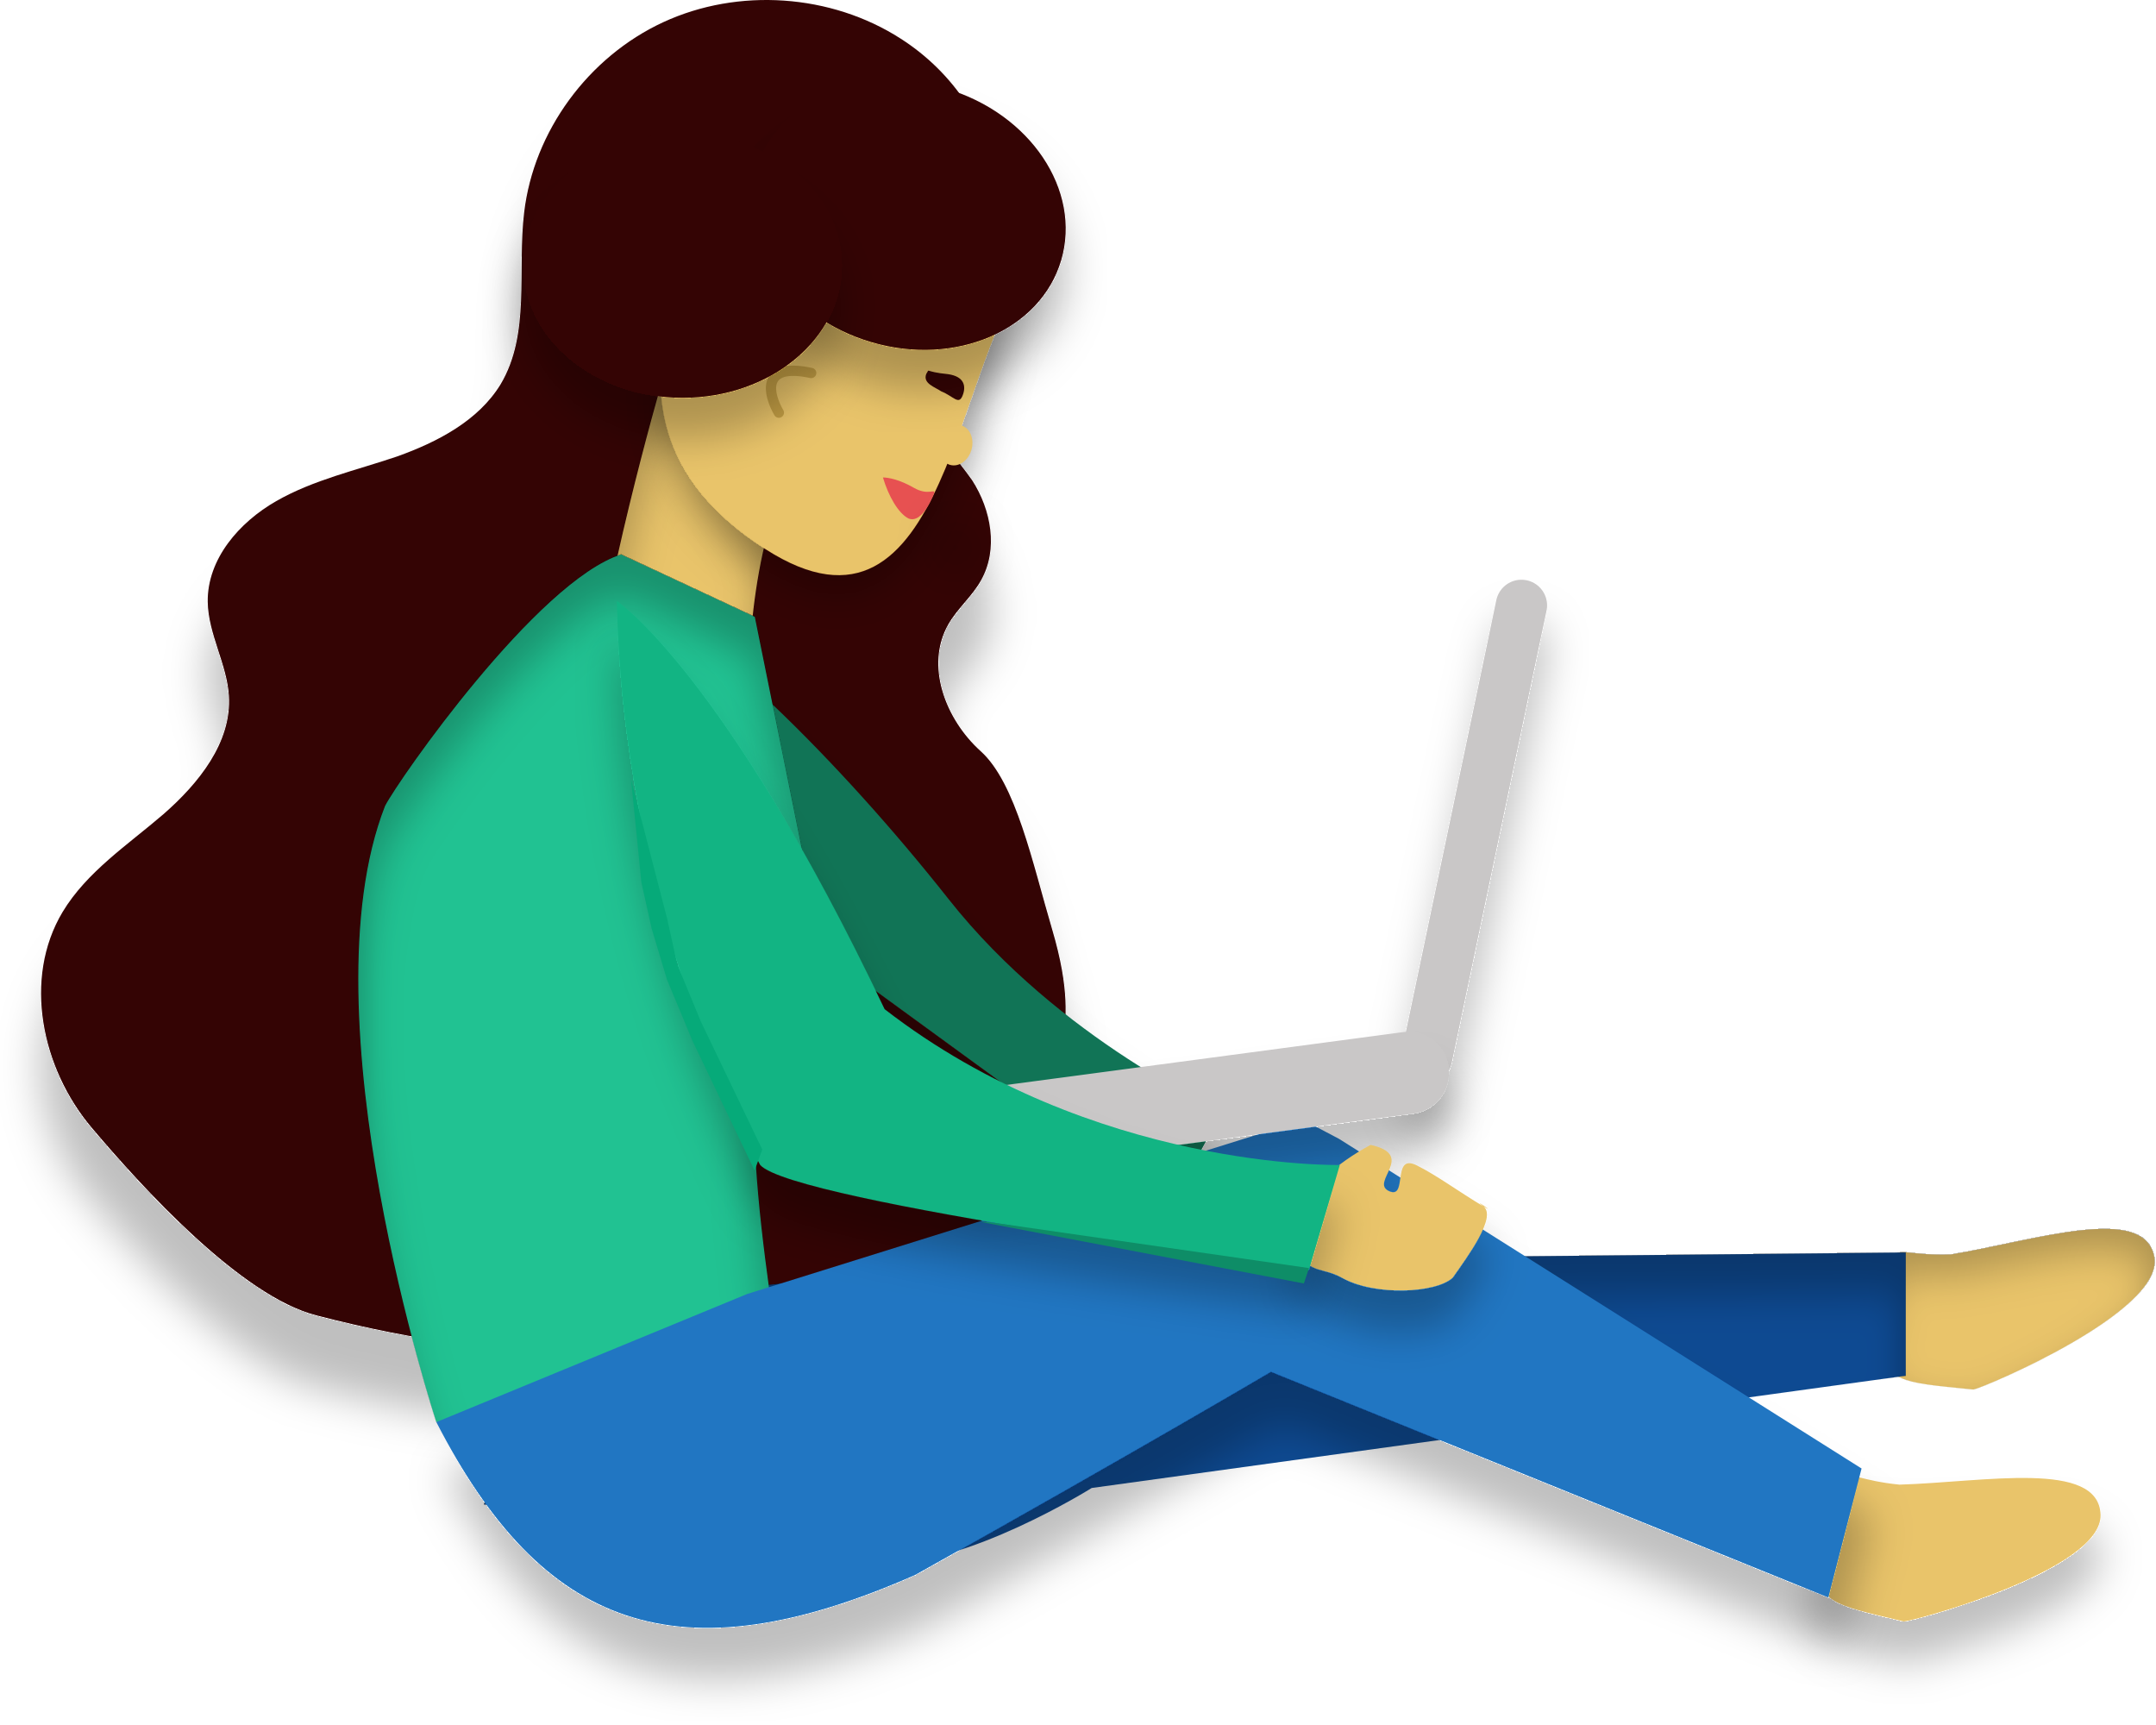
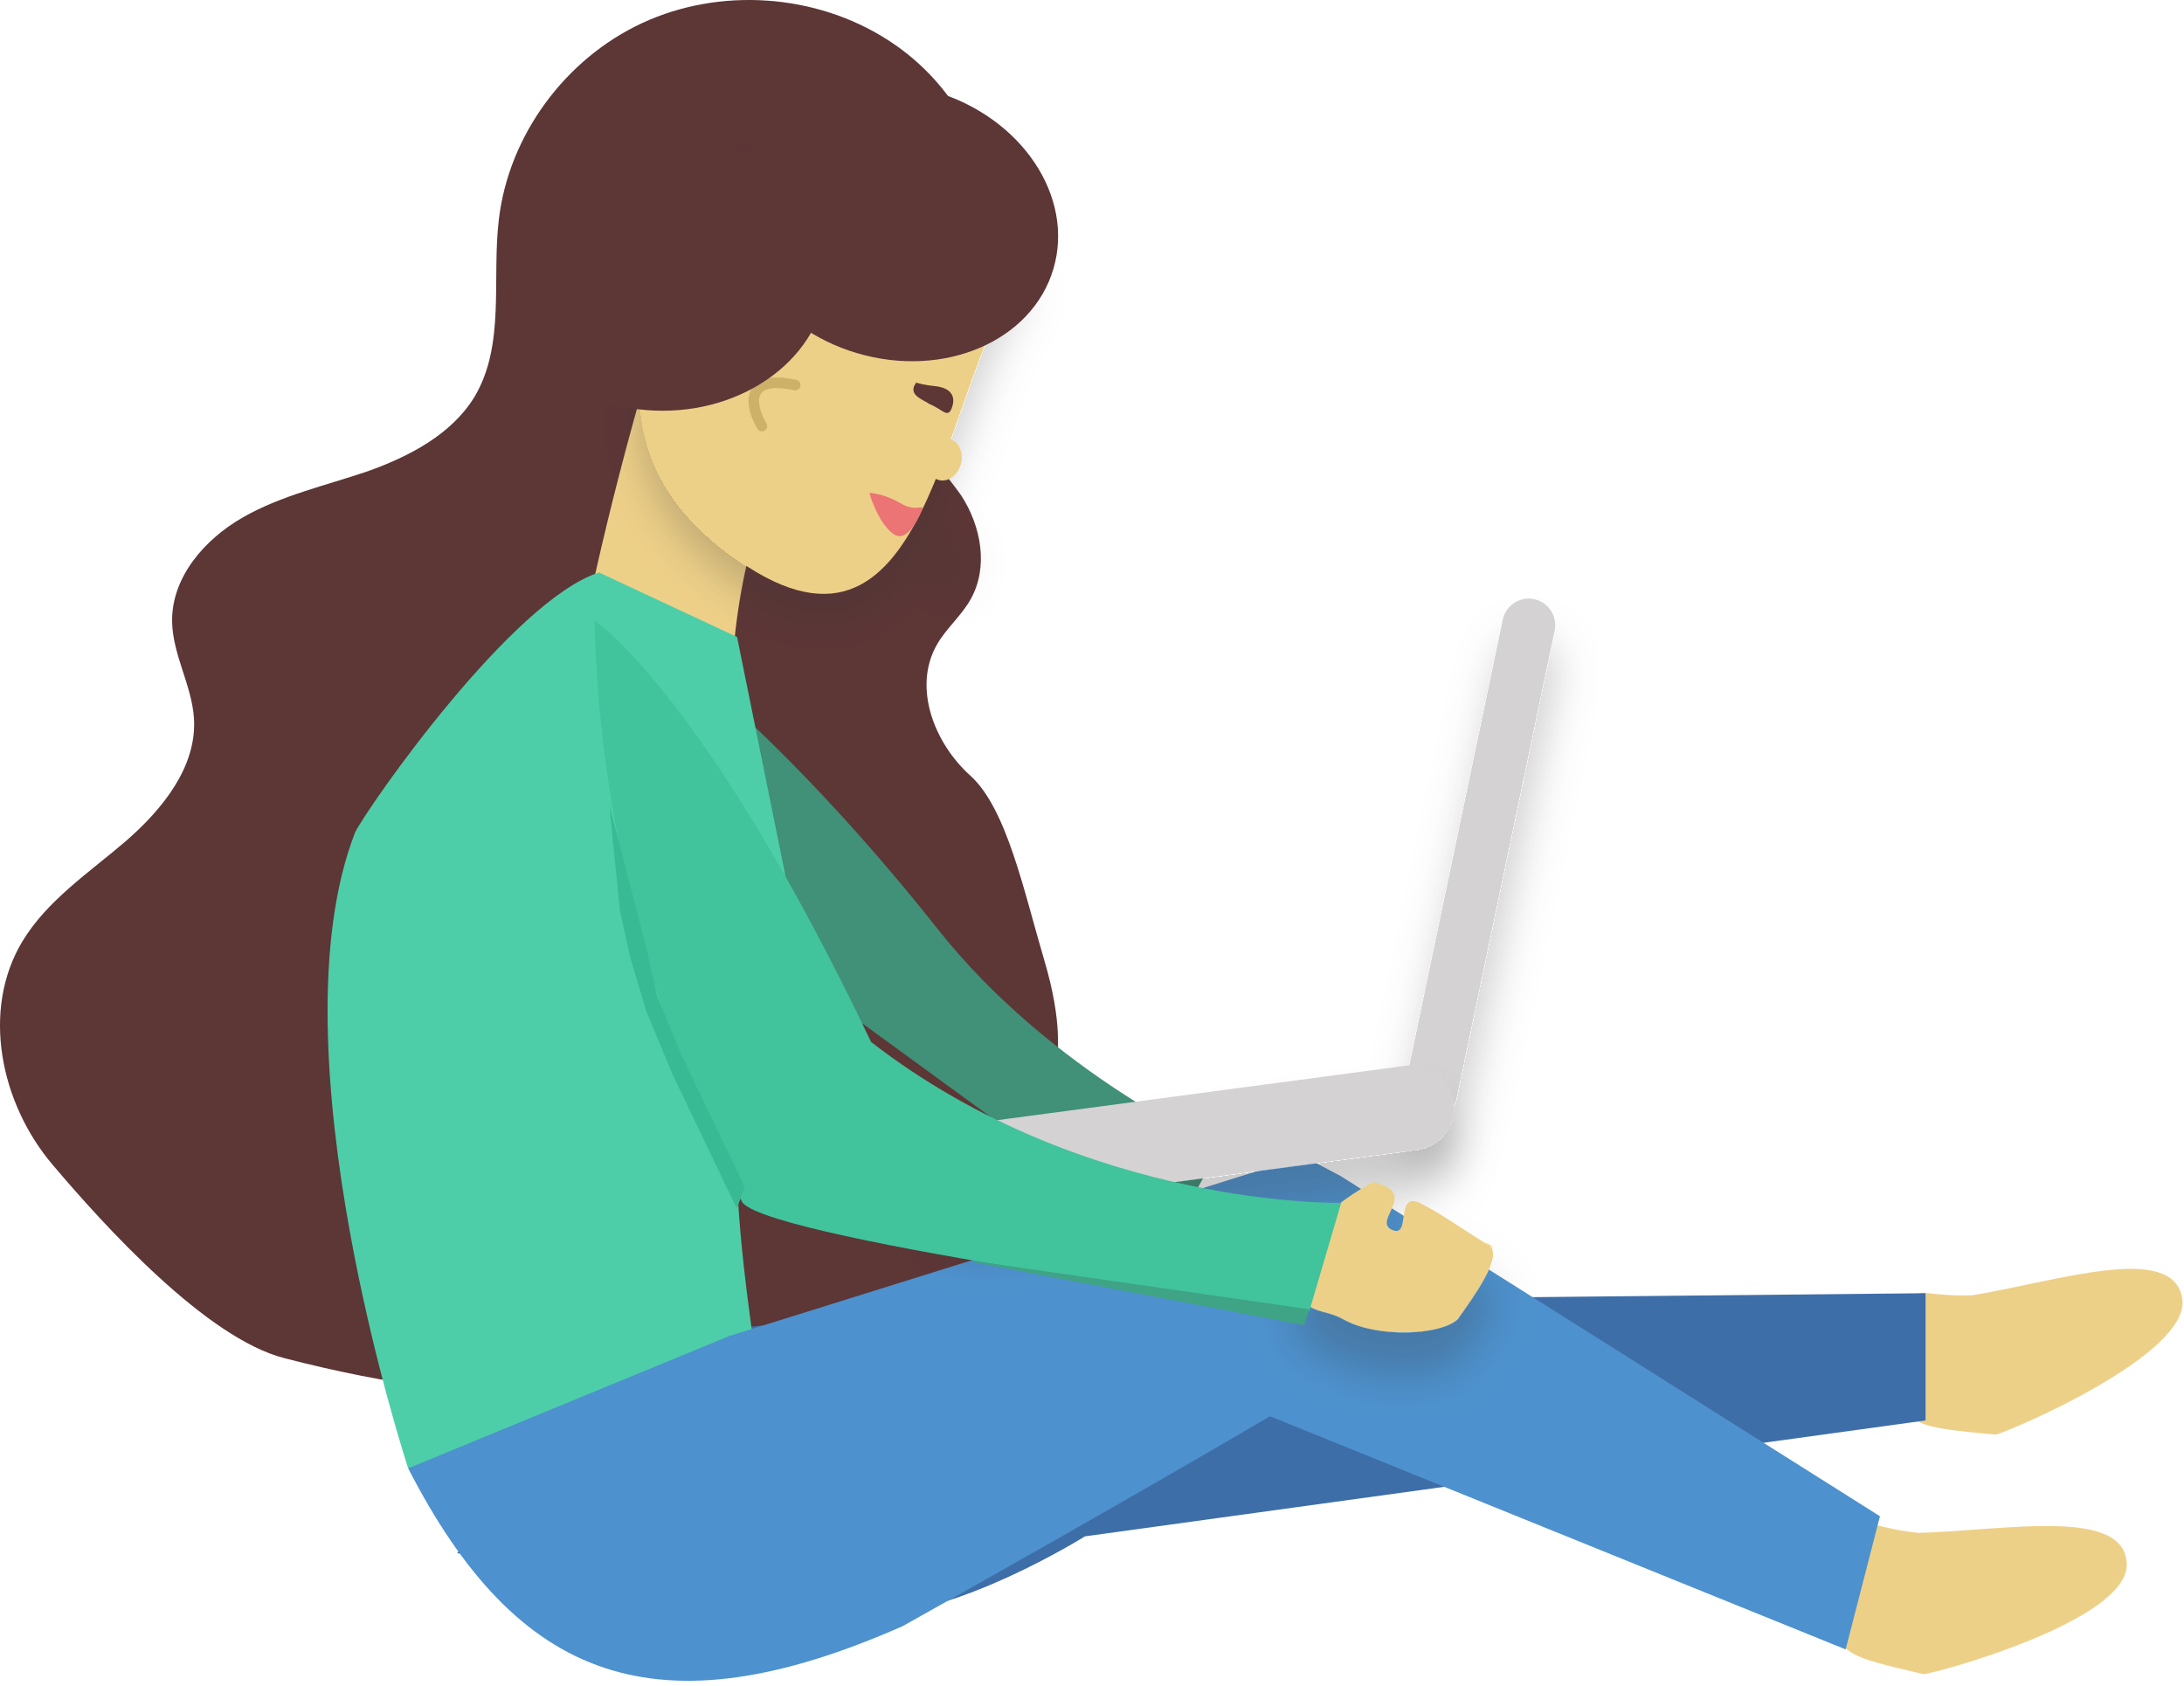
- <svg xmlns="http://www.w3.org/2000/svg" width="210" height="168" viewBox="0 0 210 168" fill="none">
-   <g filter="url(#filter0_d_0_1)">
-     <path d="M93.462 45.129C90.075 40.731 95.523 40.559 94.689 34.129C97.241 30.456 97.241 21.881 97.045 18.547C96.652 12.553 92.873 7.044 87.719 3.757C80.946 -0.593 71.915 -1.221 64.602 2.162C57.289 5.545 51.988 12.795 51.056 20.673C50.369 26.328 51.694 32.514 48.749 37.444C46.59 40.972 42.614 43.05 38.687 44.452C34.712 45.805 30.54 46.724 26.908 48.802C23.276 50.88 20.184 54.457 20.233 58.613C20.282 61.755 22.098 64.655 22.294 67.748C22.589 72.291 19.349 76.302 15.914 79.299C12.429 82.296 8.453 84.906 6.097 88.82C2.22 95.297 4.036 104.045 8.944 109.844C13.852 115.644 23.457 126.222 30.819 128.107C50.942 133.326 64.135 131.907 84.897 131.569C91.326 131.472 96.249 127.228 102.483 125.633C108.716 124.039 96.804 126.567 99.405 120.767C102.056 114.968 106 137.01 106 108.322C100.724 101.892 106 102.386 102.483 90.515C100.578 84.085 98.959 76.254 95.523 73.161C92.088 70.068 90.075 64.8 92.382 60.788C93.266 59.242 94.738 58.033 95.573 56.487C97.241 53.49 96.554 49.672 94.689 46.772C94.346 46.289 93.953 45.757 93.462 45.129Z" fill="#340404" />
+ <svg xmlns="http://www.w3.org/2000/svg" width="206" height="159" viewBox="0 0 206 159" fill="none">
+   <g opacity="0.8">
+     <path d="M89.462 45.129C86.075 40.731 91.523 40.559 90.689 34.129C93.241 30.456 93.241 21.881 93.045 18.547C92.652 12.553 88.873 7.044 83.719 3.757C76.946 -0.593 67.915 -1.221 60.602 2.162C53.289 5.545 47.988 12.795 47.056 20.673C46.369 26.328 47.694 32.514 44.749 37.444C42.59 40.972 38.614 43.05 34.687 44.452C30.712 45.805 26.54 46.724 22.908 48.802C19.276 50.88 16.184 54.457 16.233 58.613C16.282 61.755 18.098 64.655 18.294 67.748C18.589 72.291 15.349 76.302 11.914 79.299C8.429 82.296 4.453 84.906 2.097 88.82C-1.78 95.297 0.036 104.045 4.944 109.844C9.852 115.644 19.457 126.222 26.819 128.107C46.942 133.326 60.135 131.907 80.897 131.569C87.326 131.472 92.249 127.228 98.483 125.633C104.716 124.039 92.804 126.567 95.405 120.767C98.056 114.968 102 137.01 102 108.322C96.724 101.892 102 102.386 98.483 90.515C96.578 84.085 94.959 76.254 91.523 73.161C88.088 70.068 86.075 64.8 88.382 60.788C89.266 59.242 90.738 58.033 91.573 56.487C93.241 53.49 92.554 49.672 90.689 46.772C90.346 46.289 89.953 45.757 89.462 45.129Z" fill="#340404" />
+     <path d="M205.836 122.471C206.714 127.782 189.205 135.163 188.218 135.326C180.492 134.576 180.492 134.576 178.36 130.874C181.636 119.183 178.465 122.438 186.027 122.177C194.201 120.826 204.958 117.16 205.836 122.471Z" fill="#E9C46A" />
+     <path d="M70.725 52.04C68.2 61.822 68.989 72.078 68.989 73.656C66.622 76.811 55.578 76.022 54 64.978C56.367 50.778 61.1 35 61.1 35L65.044 43.678L70.725 52.04Z" fill="#E9C46A" />
+     <path d="M57.133 57.991C64.35 60.995 77.571 73.863 88.412 87.588C99.252 101.313 115.027 108.268 115.027 108.268L112.52 112.894L106.853 115.128L78.448 94.429L54.461 60.394L57.133 57.991Z" fill="#117456" />
+     <path d="M200.6 147.53C200.76 152.911 182.422 157.885 181.423 157.915C173.867 156.139 173.867 156.139 172.248 152.186C177.057 141.038 173.48 143.839 181.009 144.591C189.289 144.344 200.44 142.149 200.6 147.53Z" fill="#E9C46A" />
+     <path d="M58.218 126.473L100.623 121.983L104.575 122.748L181.623 121.983L181.623 133.983L102.334 144.917C102.334 144.917 90.055 152.608 81.749 152.298C73.442 151.989 43.123 146.5 43.123 146.5L58.218 126.473Z" fill="#0E4A92" />
+     <path d="M56.5 54C48.298 56.632 34.812 75.932 33.5 78.5C25.5 99 38.5 138.5 38.5 138.5H56H67H70.5H73C73 138.5 67.219 107.462 70.5 103.609C73.781 99.757 76 92.109 75.5 89.609C75.2 88.109 69.521 60.081 69.521 60.081L56.5 54Z" fill="#21C292" />
+     <path d="M38.5 138.5C48.824 158.603 61.965 163.616 85.142 153.386C106.002 141.718 119.791 133.587 119.791 133.587L174.086 155.58L177.322 143.019L126.427 110.915L124.045 109.66L120.845 109.757L68.773 126.025L38.5 138.5Z" fill="#2176C2" />
+     <g filter="url(#filter0_d_0_1)">
+       <path d="M96.628 26.033C89 34 88.5 65 70.559 53.482C60 46.703 56.989 36.919 64.5 22C75.888 10.002 73.5 13.5 73.5 13.5L85 10.5L96.628 26.033Z" fill="#E9C46A" />
+     </g>
+     <path d="M87 48C87 48 85.913 51.059 84.5 50.5C83.5 50 82.538 48.312 82 46.5C82.5 46.5 83.608 46.696 85 47.5C86.392 48.304 87.051 47.573 87 48Z" fill="#E75151" />
+     <path d="M87.674 38.111C88.883 38.599 89.373 39.477 89.753 38.539C90.132 37.6 89.919 36.671 88.354 36.441C85.882 36.198 86.629 35.828 86.224 36.408C85.845 37.347 87.094 37.706 87.674 38.111Z" fill="#340404" />
+     <g filter="url(#filter1_d_0_1)">
+       <ellipse cx="89.075" cy="43.349" rx="1.613" ry="2" transform="rotate(15 89.0754 43.3492)" fill="#E9C46A" />
+     </g>
+     <path d="M75.012 36.326C70.04 35.249 70.841 38.453 71.863 40.19" stroke="#C29D44" stroke-linecap="round" />
+     <g filter="url(#filter2_d_0_1)">
+       <line x1="144.191" y1="58.96" x2="134.96" y2="103.003" stroke="#C9C7C7" stroke-width="5" stroke-linecap="round" />
+     </g>
+     <g filter="url(#filter3_d_0_1)">
+       <line x1="133.125" y1="104.493" x2="91.493" y2="110.037" stroke="#C9C7C7" stroke-width="8" stroke-linecap="round" />
+     </g>
+     <g filter="url(#filter4_d_0_1)">
+       <path d="M129.5 111.5C134 112.5 129.389 115.119 131.284 116C133.179 116.881 131.502 112.251 134 113.5C136 114.5 138 116 140.5 117.5C139.183 116.467 141.926 118.355 140.5 117.5C141.817 118.533 138.902 122.433 137.5 124.433C135.902 125.933 129.94 126.26 126.686 124.433C124.881 123.426 123.586 124.034 122.5 122C121.414 119.966 122.273 115.423 129.5 111.5Z" fill="#E9C46A" />
+     </g>
+     <path d="M56.084 58.534C56.084 58.534 66.535 65.475 82.163 98.284C102.419 113.976 126.5 113.46 126.5 113.46L123.5 123.672C123.5 123.672 73.307 117.108 70.047 113.46C67.73 109.264 56.679 86.962 56.084 58.534Z" fill="#12B483" />
+     <ellipse cx="84.5" cy="20.971" rx="15.495" ry="12.871" transform="rotate(16.4068 84.5 20.9706)" fill="#340404" />
+     <ellipse cx="62.495" cy="25.872" rx="15.495" ry="12.871" fill="#340404" />
+     <path d="M91.5 119L123 125L123.5 123.5L92.228 119L91.5 119Z" fill="#0E8D67" />
+     <path d="M57.467 75.912L60.967 89.412L61.967 93.912L64.248 99.454L70.248 111.954L69.5 114L63.467 101.412L60.967 95.412L59.467 90.412L58.467 85.912L57.467 75.912Z" fill="#06AA79" />
  </g>
-   <g filter="url(#filter1_i_0_1)">
-     <path d="M209.836 122.471C210.714 127.782 193.205 135.163 192.218 135.326C184.492 134.576 184.492 134.576 182.36 130.874C185.636 119.183 182.465 122.438 190.027 122.177C198.201 120.826 208.958 117.16 209.836 122.471Z" fill="#E9C46A" />
-   </g>
-   <g filter="url(#filter2_i_0_1)">
-     <path d="M74.725 52.04C72.2 61.822 72.989 72.078 72.989 73.656C70.622 76.811 59.578 76.022 58 64.978C60.367 50.778 65.1 35 65.1 35L69.044 43.678L74.725 52.04Z" fill="#E9C46A" />
-   </g>
-   <g filter="url(#filter3_d_0_1)">
-     <path d="M61.133 57.991C68.35 60.995 81.571 73.863 92.412 87.588C103.252 101.313 119.027 108.268 119.027 108.268L116.52 112.894L110.853 115.128L82.448 94.429L58.461 60.394L61.133 57.991Z" fill="#117456" />
-   </g>
-   <g filter="url(#filter4_d_0_1)">
-     <path d="M204.6 147.53C204.76 152.911 186.422 157.885 185.423 157.915C177.867 156.139 177.867 156.139 176.248 152.186C181.057 141.038 177.48 143.839 185.009 144.591C193.289 144.344 204.44 142.149 204.6 147.53Z" fill="#E9C46A" />
-   </g>
-   <g filter="url(#filter5_i_0_1)">
-     <path d="M62.218 126.473L104.623 121.983L108.575 122.748L185.623 121.983L185.623 133.983L106.334 144.917C106.334 144.917 94.055 152.608 85.749 152.298C77.442 151.989 47.123 146.5 47.123 146.5L62.218 126.473Z" fill="#0E4A92" />
-   </g>
-   <g filter="url(#filter6_i_0_1)">
-     <path d="M60.5 54C52.298 56.632 38.812 75.932 37.5 78.5C29.5 99 42.5 138.5 42.5 138.5H60H71H74.5H77C77 138.5 71.219 107.462 74.5 103.609C77.781 99.757 80 92.109 79.5 89.609C79.2 88.109 73.521 60.081 73.521 60.081L60.5 54Z" fill="#21C292" />
-   </g>
-   <g filter="url(#filter7_d_0_1)">
-     <path d="M42.5 138.5C52.824 158.603 65.965 163.616 89.142 153.386C110.002 141.718 123.791 133.587 123.791 133.587L178.086 155.58L181.322 143.019L130.427 110.915L128.045 109.66L124.845 109.757L72.773 126.025L42.5 138.5Z" fill="#2176C2" />
-   </g>
-   <g filter="url(#filter8_d_0_1)">
-     <path d="M100.628 26.033C93 34 92.5 65 74.559 53.482C64 46.703 60.989 36.919 68.5 22C79.888 10.002 77.5 13.5 77.5 13.5L89 10.5L100.628 26.033Z" fill="#E9C46A" />
-   </g>
-   <path d="M91 48C91 48 89.913 51.059 88.5 50.5C87.5 50 86.538 48.312 86 46.5C86.5 46.5 87.608 46.696 89 47.5C90.392 48.304 91.051 47.573 91 48Z" fill="#E75151" />
-   <path d="M91.674 38.111C92.883 38.599 93.373 39.477 93.753 38.539C94.132 37.6 93.919 36.671 92.354 36.441C89.882 36.198 90.629 35.828 90.224 36.408C89.845 37.347 91.094 37.706 91.674 38.111Z" fill="#340404" />
-   <g filter="url(#filter9_d_0_1)">
-     <ellipse cx="93.075" cy="43.349" rx="1.613" ry="2" transform="rotate(15 93.0754 43.3492)" fill="#E9C46A" />
-   </g>
-   <path d="M79.012 36.326C74.04 35.249 74.841 38.453 75.863 40.19" stroke="#C29D44" stroke-linecap="round" />
-   <g filter="url(#filter10_d_0_1)">
-     <line x1="148.191" y1="58.96" x2="138.96" y2="103.003" stroke="#C9C7C7" stroke-width="5" stroke-linecap="round" />
-   </g>
-   <g filter="url(#filter11_d_0_1)">
-     <line x1="137.125" y1="104.493" x2="95.493" y2="110.037" stroke="#C9C7C7" stroke-width="8" stroke-linecap="round" />
-   </g>
-   <g filter="url(#filter12_d_0_1)">
-     <path d="M133.5 111.5C138 112.5 133.389 115.119 135.284 116C137.179 116.881 135.502 112.251 138 113.5C140 114.5 142 116 144.5 117.5C143.183 116.467 145.926 118.355 144.5 117.5C145.817 118.533 142.902 122.433 141.5 124.433C139.902 125.933 133.94 126.26 130.686 124.433C128.881 123.426 127.586 124.034 126.5 122C125.414 119.966 126.273 115.423 133.5 111.5Z" fill="#E9C46A" />
-   </g>
-   <g filter="url(#filter13_d_0_1)">
-     <path d="M60.084 58.534C60.084 58.534 70.535 65.475 86.163 98.284C106.419 113.976 130.5 113.46 130.5 113.46L127.5 123.672C127.5 123.672 77.307 117.108 74.047 113.46C71.73 109.264 60.679 86.962 60.084 58.534Z" fill="#12B483" />
-   </g>
-   <g filter="url(#filter14_d_0_1)">
-     <ellipse cx="88.5" cy="20.971" rx="15.495" ry="12.871" transform="rotate(16.4068 88.5 20.9706)" fill="#340404" />
-   </g>
-   <g filter="url(#filter15_d_0_1)">
-     <ellipse cx="66.495" cy="25.872" rx="15.495" ry="12.871" fill="#340404" />
-   </g>
-   <path d="M95.5 119L127 125L127.5 123.5L96.228 119L95.5 119Z" fill="#0E8D67" />
-   <path d="M61.467 75.912L64.967 89.412L65.967 93.912L68.248 99.454L74.248 111.954L73.5 114L67.467 101.412L64.967 95.412L63.467 90.412L62.467 85.912L61.467 75.912Z" fill="#06AA79" />
  <defs>
-     <filter id="filter0_d_0_1" x="0" y="0" width="110" height="143" filterUnits="userSpaceOnUse" color-interpolation-filters="sRGB">
+     <filter id="filter0_d_0_1" x="56.332" y="8.5" width="44.296" height="53.518" filterUnits="userSpaceOnUse" color-interpolation-filters="sRGB">
      <feFlood flood-opacity="0" result="BackgroundImageFix" />
      <feColorMatrix in="SourceAlpha" type="matrix" values="0 0 0 0 0 0 0 0 0 0 0 0 0 0 0 0 0 0 127 0" result="hardAlpha" />
-       <feOffset dy="7" />
+       <feOffset dy="2" />
      <feGaussianBlur stdDeviation="2" />
      <feComposite in2="hardAlpha" operator="out" />
      <feColorMatrix type="matrix" values="0 0 0 0 0 0 0 0 0 0 0 0 0 0 0 0 0 0 0.25 0" />
      <feBlend mode="normal" in2="BackgroundImageFix" result="effect1_dropShadow_0_1" />
      <feBlend mode="normal" in="SourceGraphic" in2="effect1_dropShadow_0_1" result="shape" />
    </filter>
-     <filter id="filter1_i_0_1" x="182.36" y="119.684" width="27.507" height="17.642" filterUnits="userSpaceOnUse" color-interpolation-filters="sRGB">
+     <filter id="filter1_d_0_1" x="83.433" y="41.372" width="11.284" height="17.954" filterUnits="userSpaceOnUse" color-interpolation-filters="sRGB">
      <feFlood flood-opacity="0" result="BackgroundImageFix" />
-       <feBlend mode="normal" in="SourceGraphic" in2="BackgroundImageFix" result="shape" />
      <feColorMatrix in="SourceAlpha" type="matrix" values="0 0 0 0 0 0 0 0 0 0 0 0 0 0 0 0 0 0 127 0" result="hardAlpha" />
-       <feOffset dy="2" />
+       <feOffset dy="10" />
      <feGaussianBlur stdDeviation="2" />
-       <feComposite in2="hardAlpha" operator="arithmetic" k2="-1" k3="1" />
+       <feComposite in2="hardAlpha" operator="out" />
      <feColorMatrix type="matrix" values="0 0 0 0 0 0 0 0 0 0 0 0 0 0 0 0 0 0 0.25 0" />
-       <feBlend mode="normal" in2="shape" result="effect1_innerShadow_0_1" />
+       <feBlend mode="normal" in2="BackgroundImageFix" result="effect1_dropShadow_0_1" />
+       <feBlend mode="normal" in="SourceGraphic" in2="effect1_dropShadow_0_1" result="shape" />
    </filter>
-     <filter id="filter2_i_0_1" x="58" y="35" width="16.724" height="44.266" filterUnits="userSpaceOnUse" color-interpolation-filters="sRGB">
-       <feFlood flood-opacity="0" result="BackgroundImageFix" />
-       <feBlend mode="normal" in="SourceGraphic" in2="BackgroundImageFix" result="shape" />
-       <feColorMatrix in="SourceAlpha" type="matrix" values="0 0 0 0 0 0 0 0 0 0 0 0 0 0 0 0 0 0 127 0" result="hardAlpha" />
-       <feOffset dy="4" />
-       <feGaussianBlur stdDeviation="2" />
-       <feComposite in2="hardAlpha" operator="arithmetic" k2="-1" k3="1" />
-       <feColorMatrix type="matrix" values="0 0 0 0 0 0 0 0 0 0 0 0 0 0 0 0 0 0 0.25 0" />
-       <feBlend mode="normal" in2="shape" result="effect1_innerShadow_0_1" />
-     </filter>
-     <filter id="filter3_d_0_1" x="54.461" y="57.991" width="68.566" height="65.138" filterUnits="userSpaceOnUse" color-interpolation-filters="sRGB">
+     <filter id="filter2_d_0_1" x="128.459" y="56.459" width="22.233" height="57.044" filterUnits="userSpaceOnUse" color-interpolation-filters="sRGB">
      <feFlood flood-opacity="0" result="BackgroundImageFix" />
      <feColorMatrix in="SourceAlpha" type="matrix" values="0 0 0 0 0 0 0 0 0 0 0 0 0 0 0 0 0 0 127 0" result="hardAlpha" />
      <feOffset dy="4" />
      <feGaussianBlur stdDeviation="2" />
      <feComposite in2="hardAlpha" operator="out" />
      <feColorMatrix type="matrix" values="0 0 0 0 0 0 0 0 0 0 0 0 0 0 0 0 0 0 0.25 0" />
      <feBlend mode="normal" in2="BackgroundImageFix" result="effect1_dropShadow_0_1" />
      <feBlend mode="normal" in="SourceGraphic" in2="effect1_dropShadow_0_1" result="shape" />
    </filter>
-     <filter id="filter4_d_0_1" x="172.248" y="143.724" width="36.353" height="22.191" filterUnits="userSpaceOnUse" color-interpolation-filters="sRGB">
+     <filter id="filter3_d_0_1" x="83.493" y="100.493" width="57.633" height="21.545" filterUnits="userSpaceOnUse" color-interpolation-filters="sRGB">
      <feFlood flood-opacity="0" result="BackgroundImageFix" />
      <feColorMatrix in="SourceAlpha" type="matrix" values="0 0 0 0 0 0 0 0 0 0 0 0 0 0 0 0 0 0 127 0" result="hardAlpha" />
      <feOffset dy="4" />
      <feGaussianBlur stdDeviation="2" />
      <feComposite in2="hardAlpha" operator="out" />
      <feColorMatrix type="matrix" values="0 0 0 0 0 0 0 0 0 0 0 0 0 0 0 0 0 0 0.25 0" />
      <feBlend mode="normal" in2="BackgroundImageFix" result="effect1_dropShadow_0_1" />
      <feBlend mode="normal" in="SourceGraphic" in2="effect1_dropShadow_0_1" result="shape" />
    </filter>
-     <filter id="filter5_i_0_1" x="47.123" y="121.983" width="138.5" height="34.325" filterUnits="userSpaceOnUse" color-interpolation-filters="sRGB">
-       <feFlood flood-opacity="0" result="BackgroundImageFix" />
-       <feBlend mode="normal" in="SourceGraphic" in2="BackgroundImageFix" result="shape" />
-       <feColorMatrix in="SourceAlpha" type="matrix" values="0 0 0 0 0 0 0 0 0 0 0 0 0 0 0 0 0 0 127 0" result="hardAlpha" />
-       <feOffset dy="4" />
-       <feGaussianBlur stdDeviation="2" />
-       <feComposite in2="hardAlpha" operator="arithmetic" k2="-1" k3="1" />
-       <feColorMatrix type="matrix" values="0 0 0 0 0 0 0 0 0 0 0 0 0 0 0 0 0 0 0.25 0" />
-       <feBlend mode="normal" in2="shape" result="effect1_innerShadow_0_1" />
-     </filter>
-     <filter id="filter6_i_0_1" x="34.898" y="54" width="44.672" height="88.5" filterUnits="userSpaceOnUse" color-interpolation-filters="sRGB">
-       <feFlood flood-opacity="0" result="BackgroundImageFix" />
-       <feBlend mode="normal" in="SourceGraphic" in2="BackgroundImageFix" result="shape" />
-       <feColorMatrix in="SourceAlpha" type="matrix" values="0 0 0 0 0 0 0 0 0 0 0 0 0 0 0 0 0 0 127 0" result="hardAlpha" />
-       <feOffset dy="4" />
-       <feGaussianBlur stdDeviation="2" />
-       <feComposite in2="hardAlpha" operator="arithmetic" k2="-1" k3="1" />
-       <feColorMatrix type="matrix" values="0 0 0 0 0 0 0 0 0 0 0 0 0 0 0 0 0 0 0.25 0" />
-       <feBlend mode="normal" in2="shape" result="effect1_innerShadow_0_1" />
-     </filter>
-     <filter id="filter7_d_0_1" x="39.5" y="109.66" width="146.822" height="57.881" filterUnits="userSpaceOnUse" color-interpolation-filters="sRGB">
-       <feFlood flood-opacity="0" result="BackgroundImageFix" />
-       <feColorMatrix in="SourceAlpha" type="matrix" values="0 0 0 0 0 0 0 0 0 0 0 0 0 0 0 0 0 0 127 0" result="hardAlpha" />
-       <feOffset dx="1" dy="5" />
-       <feGaussianBlur stdDeviation="2" />
-       <feComposite in2="hardAlpha" operator="out" />
-       <feColorMatrix type="matrix" values="0 0 0 0 0 0 0 0 0 0 0 0 0 0 0 0 0 0 0.25 0" />
-       <feBlend mode="normal" in2="BackgroundImageFix" result="effect1_dropShadow_0_1" />
-       <feBlend mode="normal" in="SourceGraphic" in2="effect1_dropShadow_0_1" result="shape" />
-     </filter>
-     <filter id="filter8_d_0_1" x="60.332" y="8.5" width="44.296" height="53.518" filterUnits="userSpaceOnUse" color-interpolation-filters="sRGB">
-       <feFlood flood-opacity="0" result="BackgroundImageFix" />
-       <feColorMatrix in="SourceAlpha" type="matrix" values="0 0 0 0 0 0 0 0 0 0 0 0 0 0 0 0 0 0 127 0" result="hardAlpha" />
-       <feOffset dy="2" />
-       <feGaussianBlur stdDeviation="2" />
-       <feComposite in2="hardAlpha" operator="out" />
-       <feColorMatrix type="matrix" values="0 0 0 0 0 0 0 0 0 0 0 0 0 0 0 0 0 0 0.25 0" />
-       <feBlend mode="normal" in2="BackgroundImageFix" result="effect1_dropShadow_0_1" />
-       <feBlend mode="normal" in="SourceGraphic" in2="effect1_dropShadow_0_1" result="shape" />
-     </filter>
-     <filter id="filter9_d_0_1" x="87.433" y="41.372" width="11.284" height="17.954" filterUnits="userSpaceOnUse" color-interpolation-filters="sRGB">
-       <feFlood flood-opacity="0" result="BackgroundImageFix" />
-       <feColorMatrix in="SourceAlpha" type="matrix" values="0 0 0 0 0 0 0 0 0 0 0 0 0 0 0 0 0 0 127 0" result="hardAlpha" />
-       <feOffset dy="10" />
-       <feGaussianBlur stdDeviation="2" />
-       <feComposite in2="hardAlpha" operator="out" />
-       <feColorMatrix type="matrix" values="0 0 0 0 0 0 0 0 0 0 0 0 0 0 0 0 0 0 0.25 0" />
-       <feBlend mode="normal" in2="BackgroundImageFix" result="effect1_dropShadow_0_1" />
-       <feBlend mode="normal" in="SourceGraphic" in2="effect1_dropShadow_0_1" result="shape" />
-     </filter>
-     <filter id="filter10_d_0_1" x="132.459" y="56.459" width="22.233" height="57.044" filterUnits="userSpaceOnUse" color-interpolation-filters="sRGB">
-       <feFlood flood-opacity="0" result="BackgroundImageFix" />
-       <feColorMatrix in="SourceAlpha" type="matrix" values="0 0 0 0 0 0 0 0 0 0 0 0 0 0 0 0 0 0 127 0" result="hardAlpha" />
-       <feOffset dy="4" />
-       <feGaussianBlur stdDeviation="2" />
-       <feComposite in2="hardAlpha" operator="out" />
-       <feColorMatrix type="matrix" values="0 0 0 0 0 0 0 0 0 0 0 0 0 0 0 0 0 0 0.25 0" />
-       <feBlend mode="normal" in2="BackgroundImageFix" result="effect1_dropShadow_0_1" />
-       <feBlend mode="normal" in="SourceGraphic" in2="effect1_dropShadow_0_1" result="shape" />
-     </filter>
-     <filter id="filter11_d_0_1" x="87.493" y="100.493" width="57.633" height="21.545" filterUnits="userSpaceOnUse" color-interpolation-filters="sRGB">
-       <feFlood flood-opacity="0" result="BackgroundImageFix" />
-       <feColorMatrix in="SourceAlpha" type="matrix" values="0 0 0 0 0 0 0 0 0 0 0 0 0 0 0 0 0 0 127 0" result="hardAlpha" />
-       <feOffset dy="4" />
-       <feGaussianBlur stdDeviation="2" />
-       <feComposite in2="hardAlpha" operator="out" />
-       <feColorMatrix type="matrix" values="0 0 0 0 0 0 0 0 0 0 0 0 0 0 0 0 0 0 0.25 0" />
-       <feBlend mode="normal" in2="BackgroundImageFix" result="effect1_dropShadow_0_1" />
-       <feBlend mode="normal" in="SourceGraphic" in2="effect1_dropShadow_0_1" result="shape" />
-     </filter>
-     <filter id="filter12_d_0_1" x="122.113" y="111.5" width="26.811" height="22.184" filterUnits="userSpaceOnUse" color-interpolation-filters="sRGB">
-       <feFlood flood-opacity="0" result="BackgroundImageFix" />
-       <feColorMatrix in="SourceAlpha" type="matrix" values="0 0 0 0 0 0 0 0 0 0 0 0 0 0 0 0 0 0 127 0" result="hardAlpha" />
-       <feOffset dy="4" />
-       <feGaussianBlur stdDeviation="2" />
-       <feComposite in2="hardAlpha" operator="out" />
-       <feColorMatrix type="matrix" values="0 0 0 0 0 0 0 0 0 0 0 0 0 0 0 0 0 0 0.25 0" />
-       <feBlend mode="normal" in2="BackgroundImageFix" result="effect1_dropShadow_0_1" />
-       <feBlend mode="normal" in="SourceGraphic" in2="effect1_dropShadow_0_1" result="shape" />
-     </filter>
-     <filter id="filter13_d_0_1" x="56.084" y="58.534" width="78.416" height="73.138" filterUnits="userSpaceOnUse" color-interpolation-filters="sRGB">
-       <feFlood flood-opacity="0" result="BackgroundImageFix" />
-       <feColorMatrix in="SourceAlpha" type="matrix" values="0 0 0 0 0 0 0 0 0 0 0 0 0 0 0 0 0 0 127 0" result="hardAlpha" />
-       <feOffset dy="4" />
-       <feGaussianBlur stdDeviation="2" />
-       <feComposite in2="hardAlpha" operator="out" />
-       <feColorMatrix type="matrix" values="0 0 0 0 0 0 0 0 0 0 0 0 0 0 0 0 0 0 0.25 0" />
-       <feBlend mode="normal" in2="BackgroundImageFix" result="effect1_dropShadow_0_1" />
-       <feBlend mode="normal" in="SourceGraphic" in2="effect1_dropShadow_0_1" result="shape" />
-     </filter>
-     <filter id="filter14_d_0_1" x="69.194" y="7.867" width="38.612" height="34.207" filterUnits="userSpaceOnUse" color-interpolation-filters="sRGB">
-       <feFlood flood-opacity="0" result="BackgroundImageFix" />
-       <feColorMatrix in="SourceAlpha" type="matrix" values="0 0 0 0 0 0 0 0 0 0 0 0 0 0 0 0 0 0 127 0" result="hardAlpha" />
-       <feOffset dy="4" />
-       <feGaussianBlur stdDeviation="2" />
-       <feComposite in2="hardAlpha" operator="out" />
-       <feColorMatrix type="matrix" values="0 0 0 0 0 0 0 0 0 0 0 0 0 0 0 0 0 0 0.25 0" />
-       <feBlend mode="normal" in2="BackgroundImageFix" result="effect1_dropShadow_0_1" />
-       <feBlend mode="normal" in="SourceGraphic" in2="effect1_dropShadow_0_1" result="shape" />
-     </filter>
-     <filter id="filter15_d_0_1" x="47" y="13" width="38.991" height="33.743" filterUnits="userSpaceOnUse" color-interpolation-filters="sRGB">
+     <filter id="filter4_d_0_1" x="118.113" y="111.5" width="26.811" height="22.184" filterUnits="userSpaceOnUse" color-interpolation-filters="sRGB">
      <feFlood flood-opacity="0" result="BackgroundImageFix" />
      <feColorMatrix in="SourceAlpha" type="matrix" values="0 0 0 0 0 0 0 0 0 0 0 0 0 0 0 0 0 0 127 0" result="hardAlpha" />
      <feOffset dy="4" />
      <feGaussianBlur stdDeviation="2" />
      <feComposite in2="hardAlpha" operator="out" />
      <feColorMatrix type="matrix" values="0 0 0 0 0 0 0 0 0 0 0 0 0 0 0 0 0 0 0.25 0" />
      <feBlend mode="normal" in2="BackgroundImageFix" result="effect1_dropShadow_0_1" />
      <feBlend mode="normal" in="SourceGraphic" in2="effect1_dropShadow_0_1" result="shape" />
    </filter>
  </defs>
</svg>
